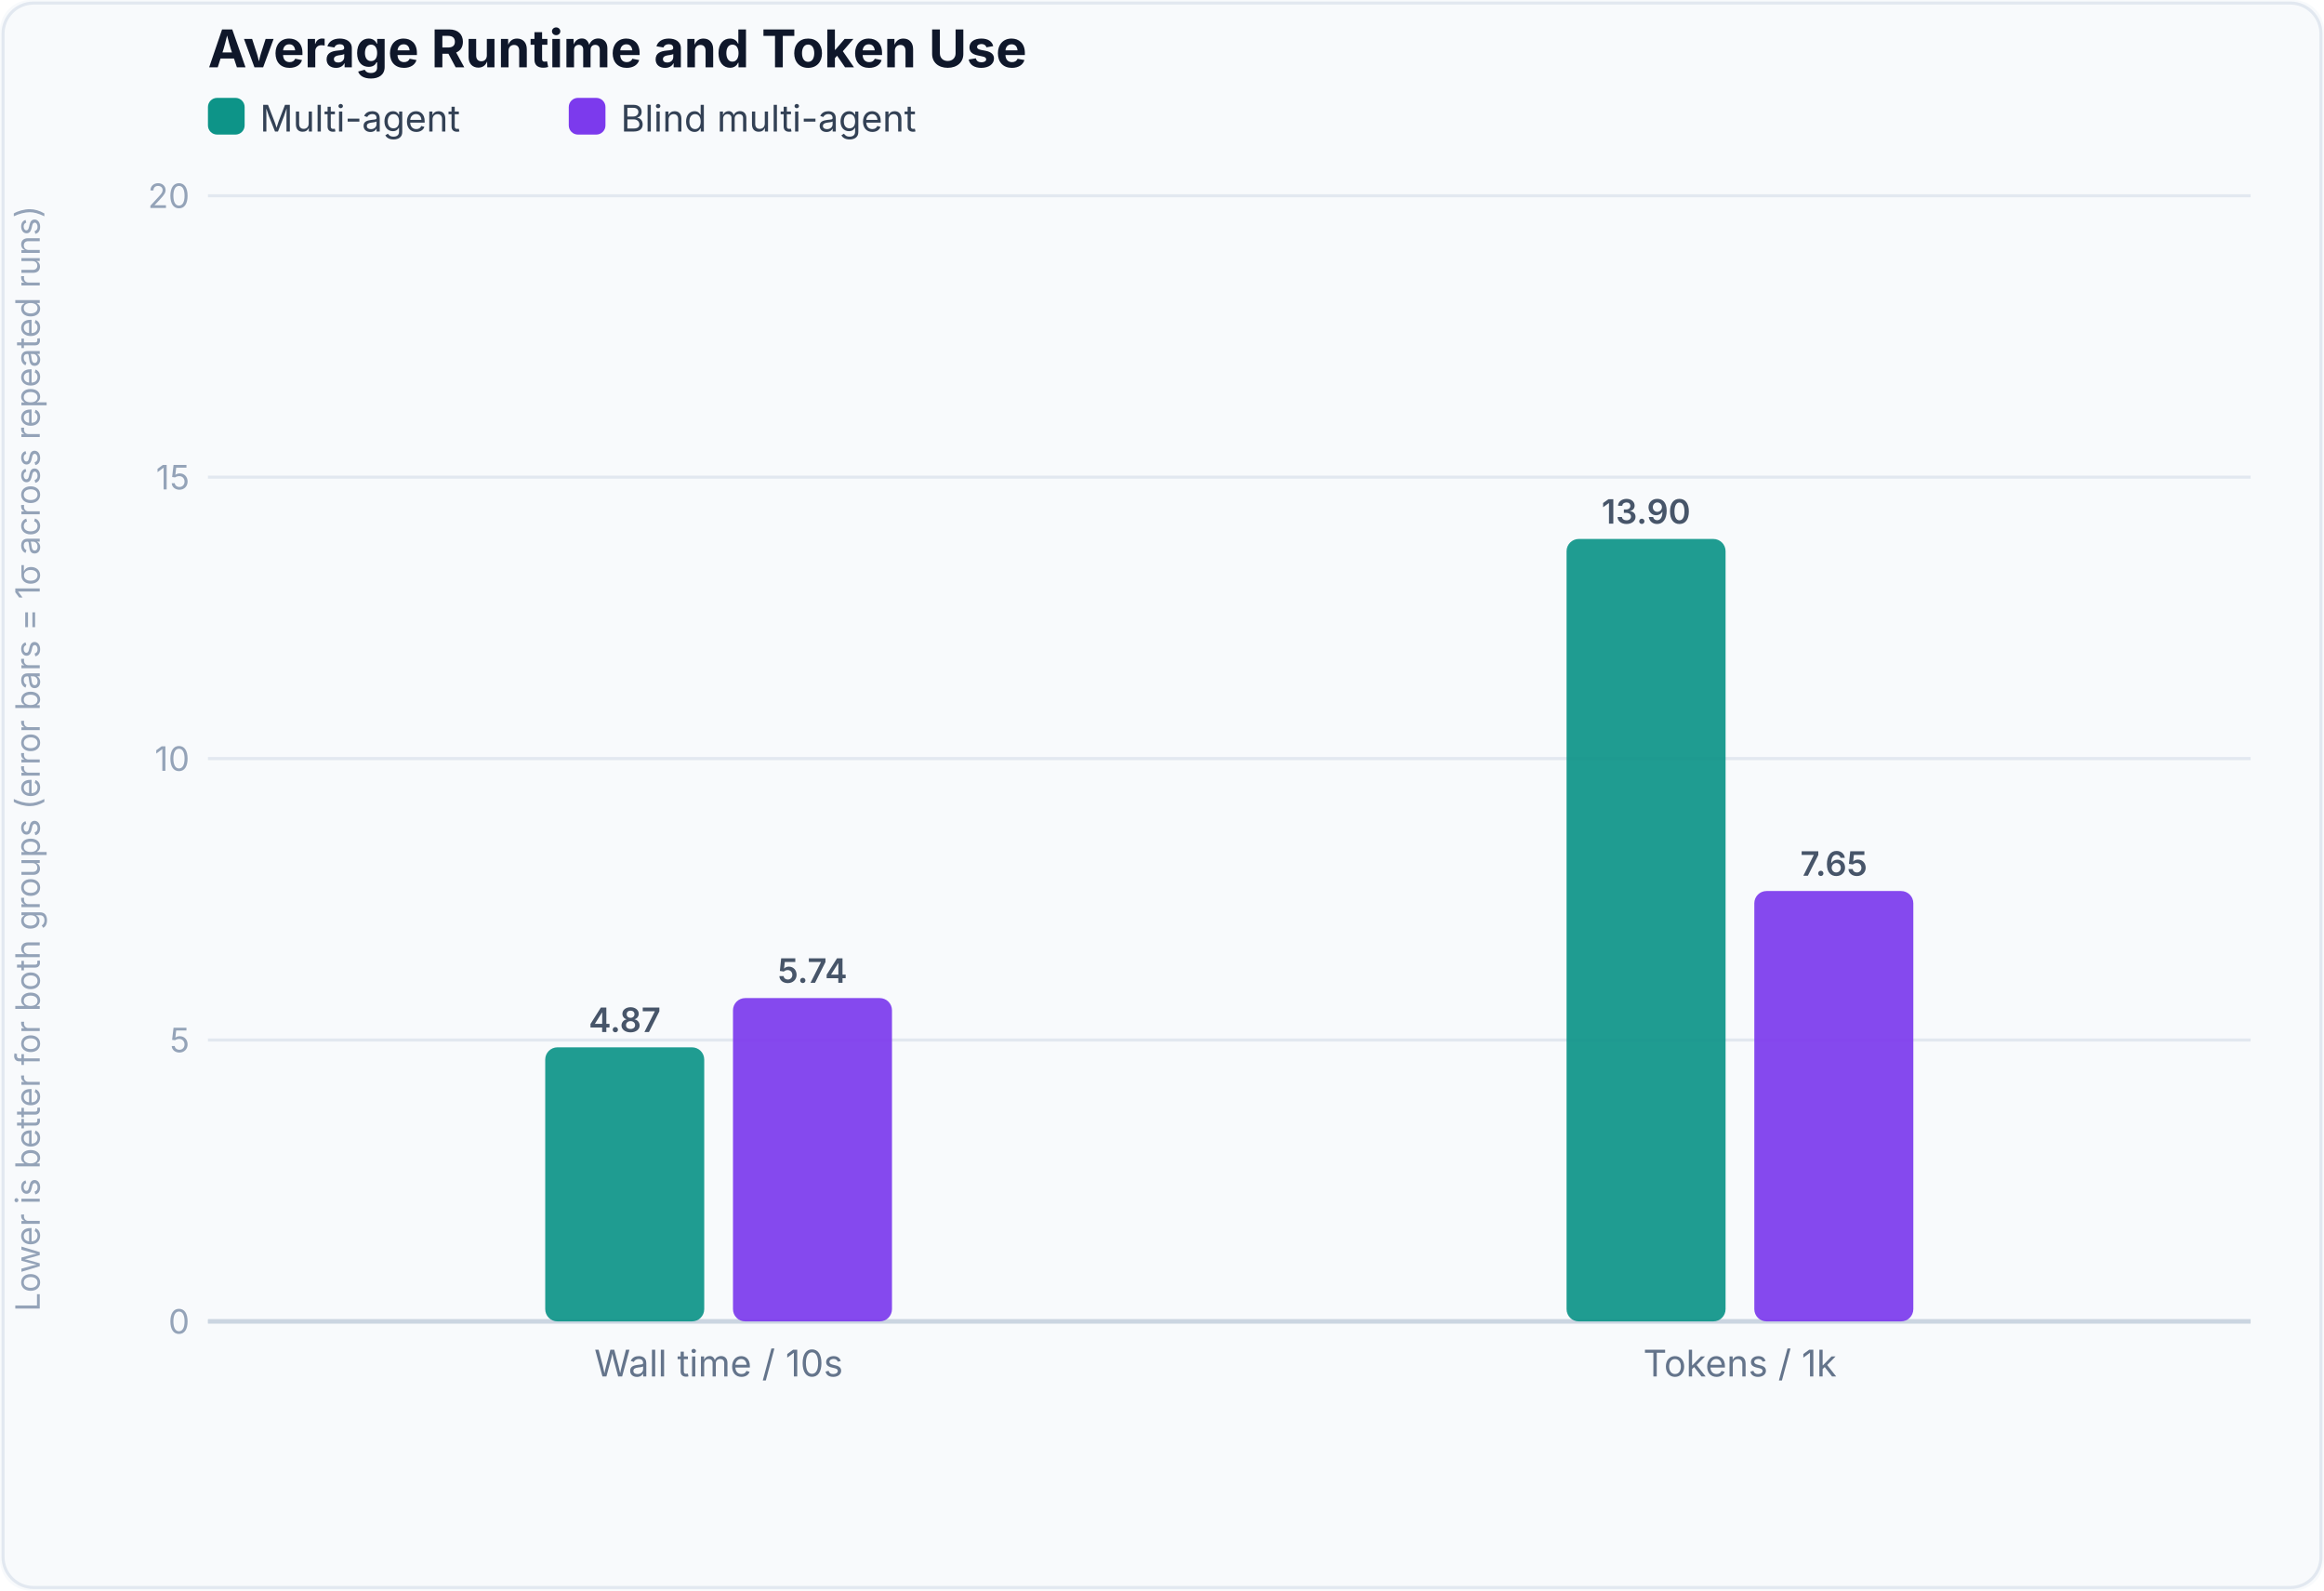
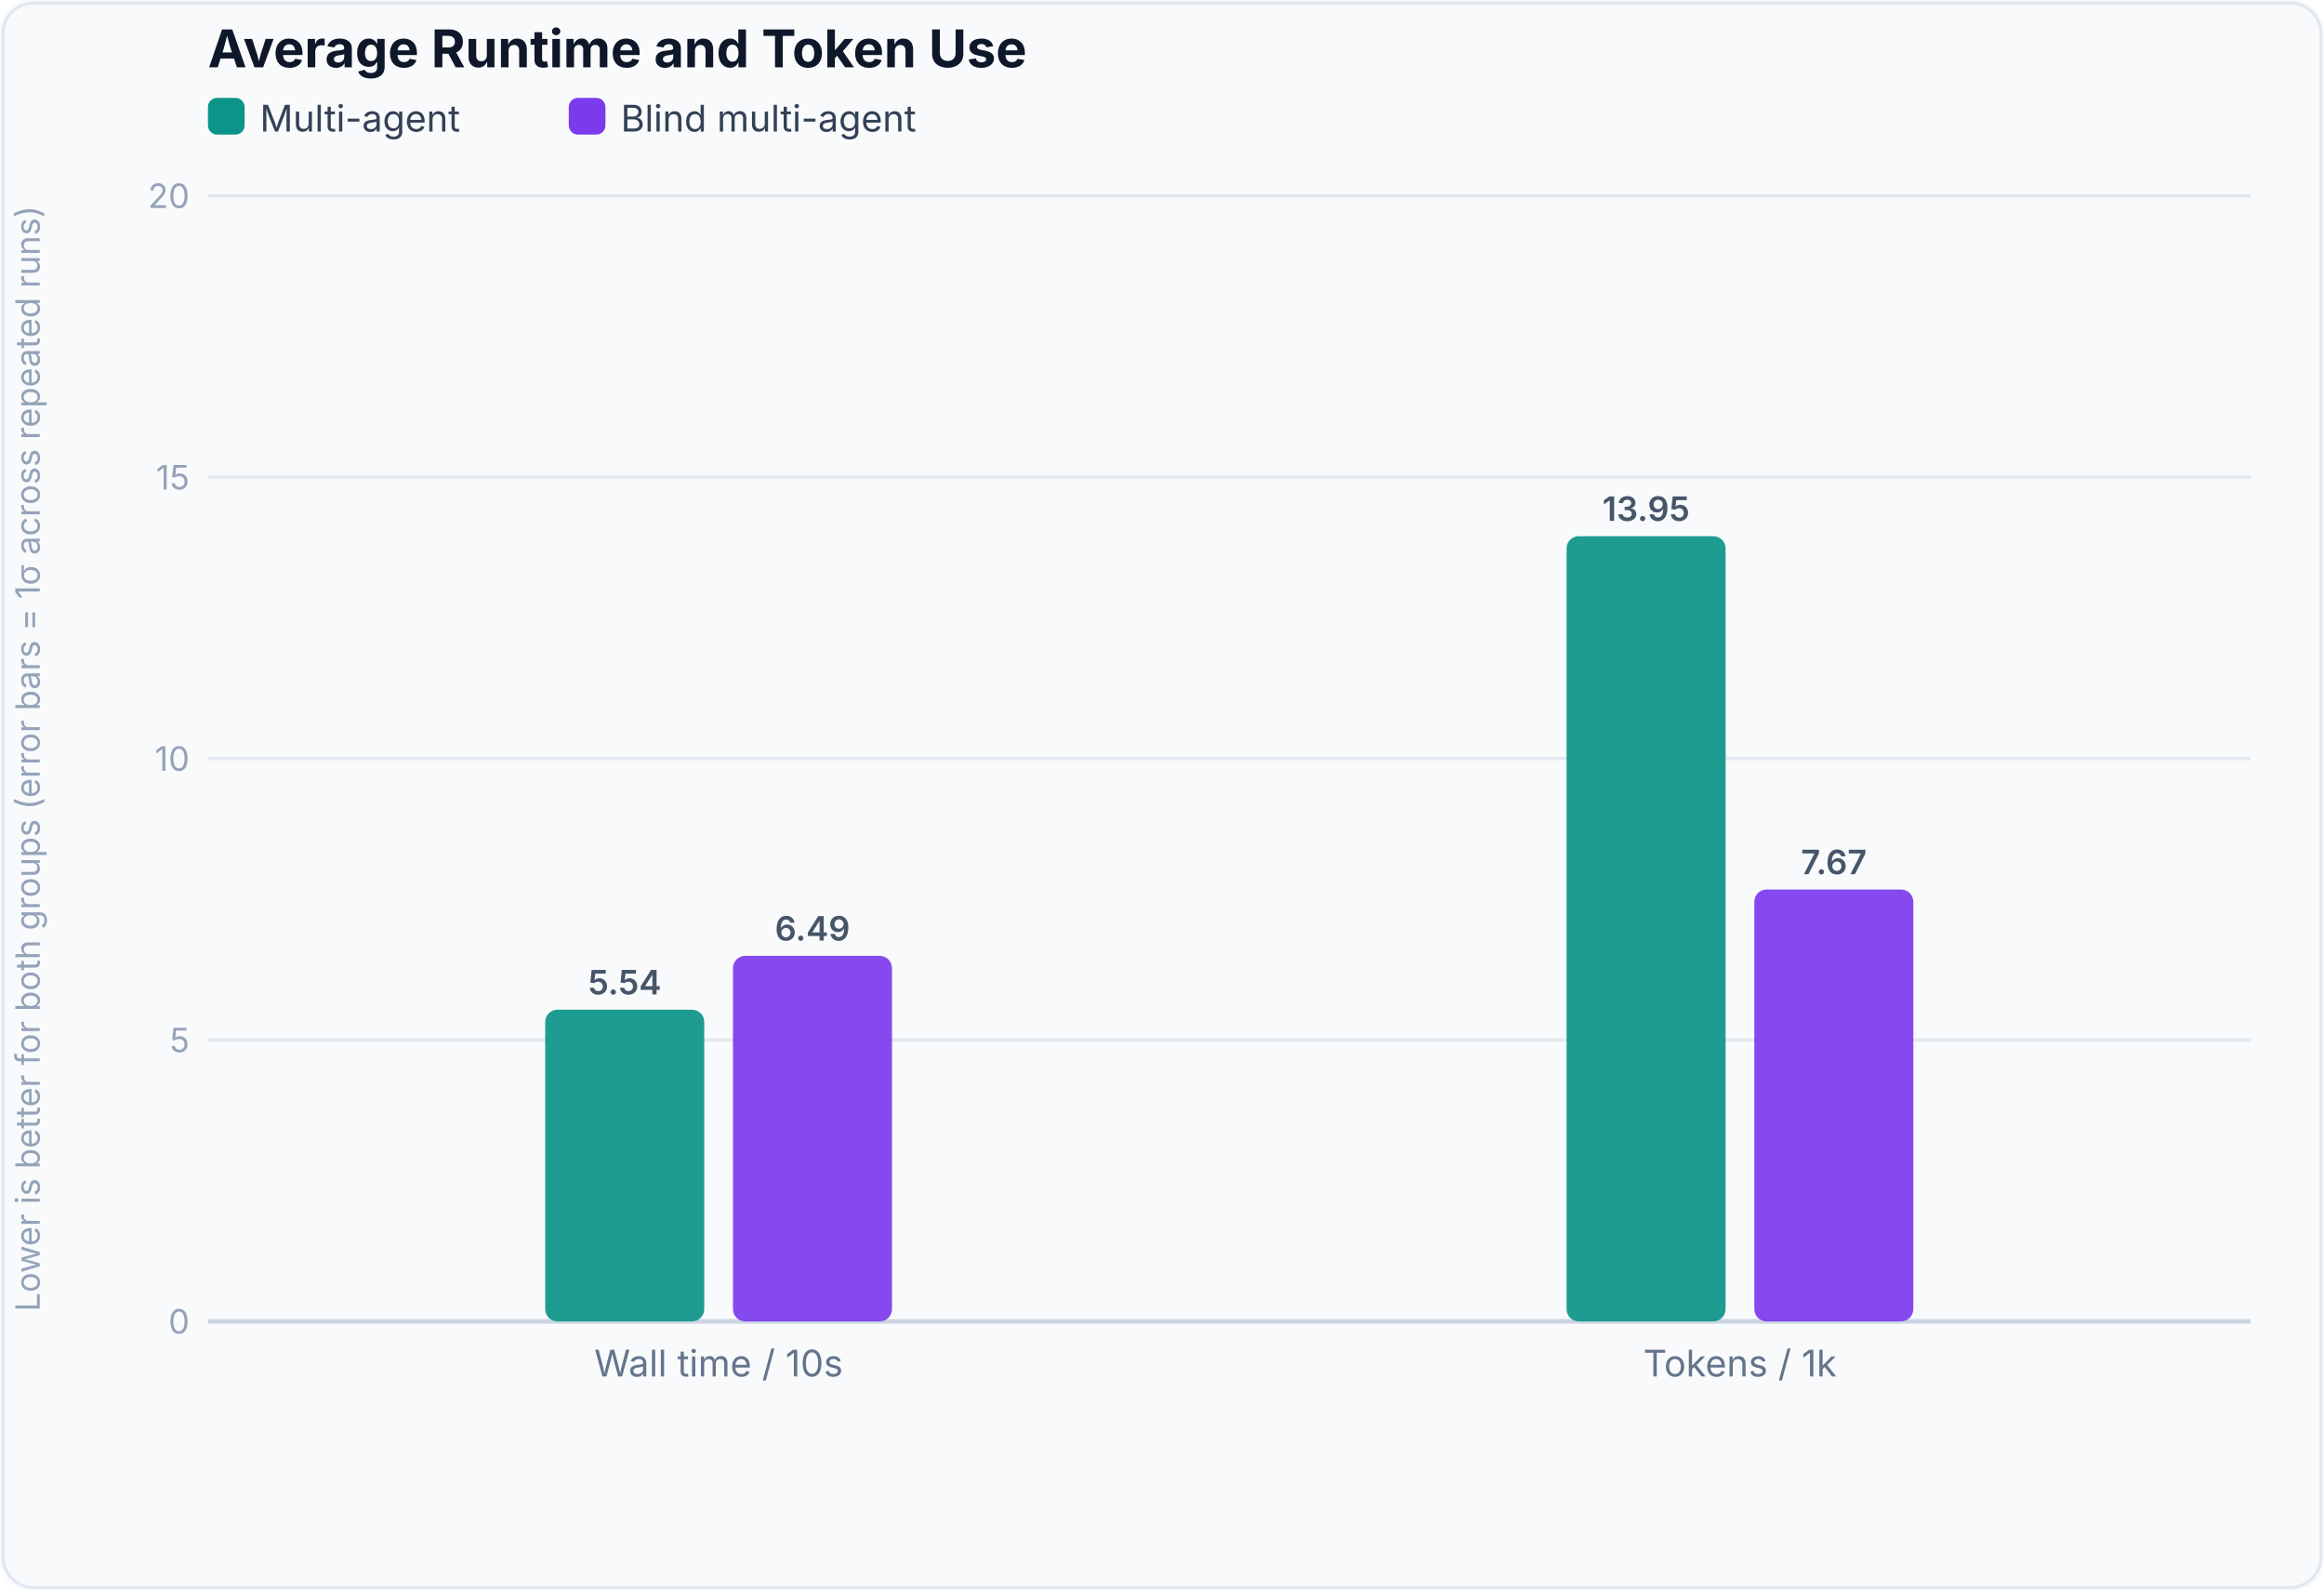
<svg xmlns="http://www.w3.org/2000/svg" viewBox="0 0 760 520" role="img">
  <style>text{font-family:'Inter',system-ui,Arial,sans-serif;fill:#1e293b}.dim{fill:#94a3b8}.grid{stroke:#e2e8f0;stroke-width:1}.axis{stroke:#cbd5e1;stroke-width:1.5}.val{font-size:11px;font-weight:600;fill:#475569}.lbl{font-size:12px;fill:#64748b}.title{font-size:17px;font-weight:700;fill:#0f172a}.ylbl{font-size:11px;fill:#94a3b8}.leg-text{font-size:12px;fill:#334155}</style>
  <rect width="760" height="520" fill="#f8fafc" rx="10" />
  <rect x="1" y="1" width="758" height="518" fill="none" stroke="#e2e8f0" stroke-width="1" rx="10" />
  <text class="title" x="68" y="22">Average Runtime and Token Use</text>
  <rect x="68" y="32" width="12" height="12" rx="3" fill="#0d9488" />
  <text class="leg-text" x="85" y="43">Multi-agent</text>
  <rect x="186" y="32" width="12" height="12" rx="3" fill="#7c3aed" />
  <text class="leg-text" x="203" y="43">Blind multi-agent</text>
  <line class="grid" x1="68" y1="432.0" x2="736" y2="432.0" />
  <text class="ylbl" x="62" y="436.0" text-anchor="end">0</text>
  <line class="grid" x1="68" y1="340.0" x2="736" y2="340.0" />
  <text class="ylbl" x="62" y="344.0" text-anchor="end">5</text>
  <line class="grid" x1="68" y1="248.0" x2="736" y2="248.0" />
  <text class="ylbl" x="62" y="252.0" text-anchor="end">10</text>
  <line class="grid" x1="68" y1="156.0" x2="736" y2="156.0" />
  <text class="ylbl" x="62" y="160.0" text-anchor="end">15</text>
  <line class="grid" x1="68" y1="64.0" x2="736" y2="64.0" />
  <text class="ylbl" x="62" y="68.0" text-anchor="end">20</text>
  <line class="axis" x1="68" y1="432" x2="736" y2="432" />
-   <rect x="178.3" y="342.4" width="52.0" height="89.6" rx="4" fill="#0d9488" opacity="0.92" />
-   <text class="val" x="204.3" y="337.4" text-anchor="middle">4.87</text>
-   <rect x="239.7" y="326.3" width="52.0" height="105.7" rx="4" fill="#7c3aed" opacity="0.92" />
-   <text class="val" x="265.7" y="321.3" text-anchor="middle">5.74</text>
+   <rect x="178.3" y="330.1" width="52.0" height="101.9" rx="4" fill="#0d9488" opacity="0.92" />
+   <text class="val" x="204.3" y="325.1" text-anchor="middle">5.54</text>
+   <rect x="239.7" y="312.5" width="52.0" height="119.5" rx="4" fill="#7c3aed" opacity="0.92" />
+   <text class="val" x="265.7" y="307.5" text-anchor="middle">6.49</text>
  <text class="lbl" x="235.0" y="450.0" text-anchor="middle">Wall time / 10s</text>
-   <rect x="512.3" y="176.2" width="52.0" height="255.8" rx="4" fill="#0d9488" opacity="0.92" />
-   <text class="val" x="538.3" y="171.2" text-anchor="middle">13.90</text>
-   <rect x="573.7" y="291.3" width="52.0" height="140.7" rx="4" fill="#7c3aed" opacity="0.92" />
-   <text class="val" x="599.7" y="286.3" text-anchor="middle">7.65</text>
+   <rect x="512.3" y="175.3" width="52.0" height="256.7" rx="4" fill="#0d9488" opacity="0.92" />
+   <text class="val" x="538.3" y="170.3" text-anchor="middle">13.95</text>
+   <rect x="573.7" y="290.8" width="52.0" height="141.2" rx="4" fill="#7c3aed" opacity="0.92" />
+   <text class="val" x="599.7" y="285.8" text-anchor="middle">7.67</text>
  <text class="lbl" x="569.0" y="450.0" text-anchor="middle">Tokens / 1k</text>
  <text class="ylbl" transform="translate(13,248.0) rotate(-90)" text-anchor="middle">Lower is better for both groups  (error bars = 1σ across repeated runs)</text>
</svg>
